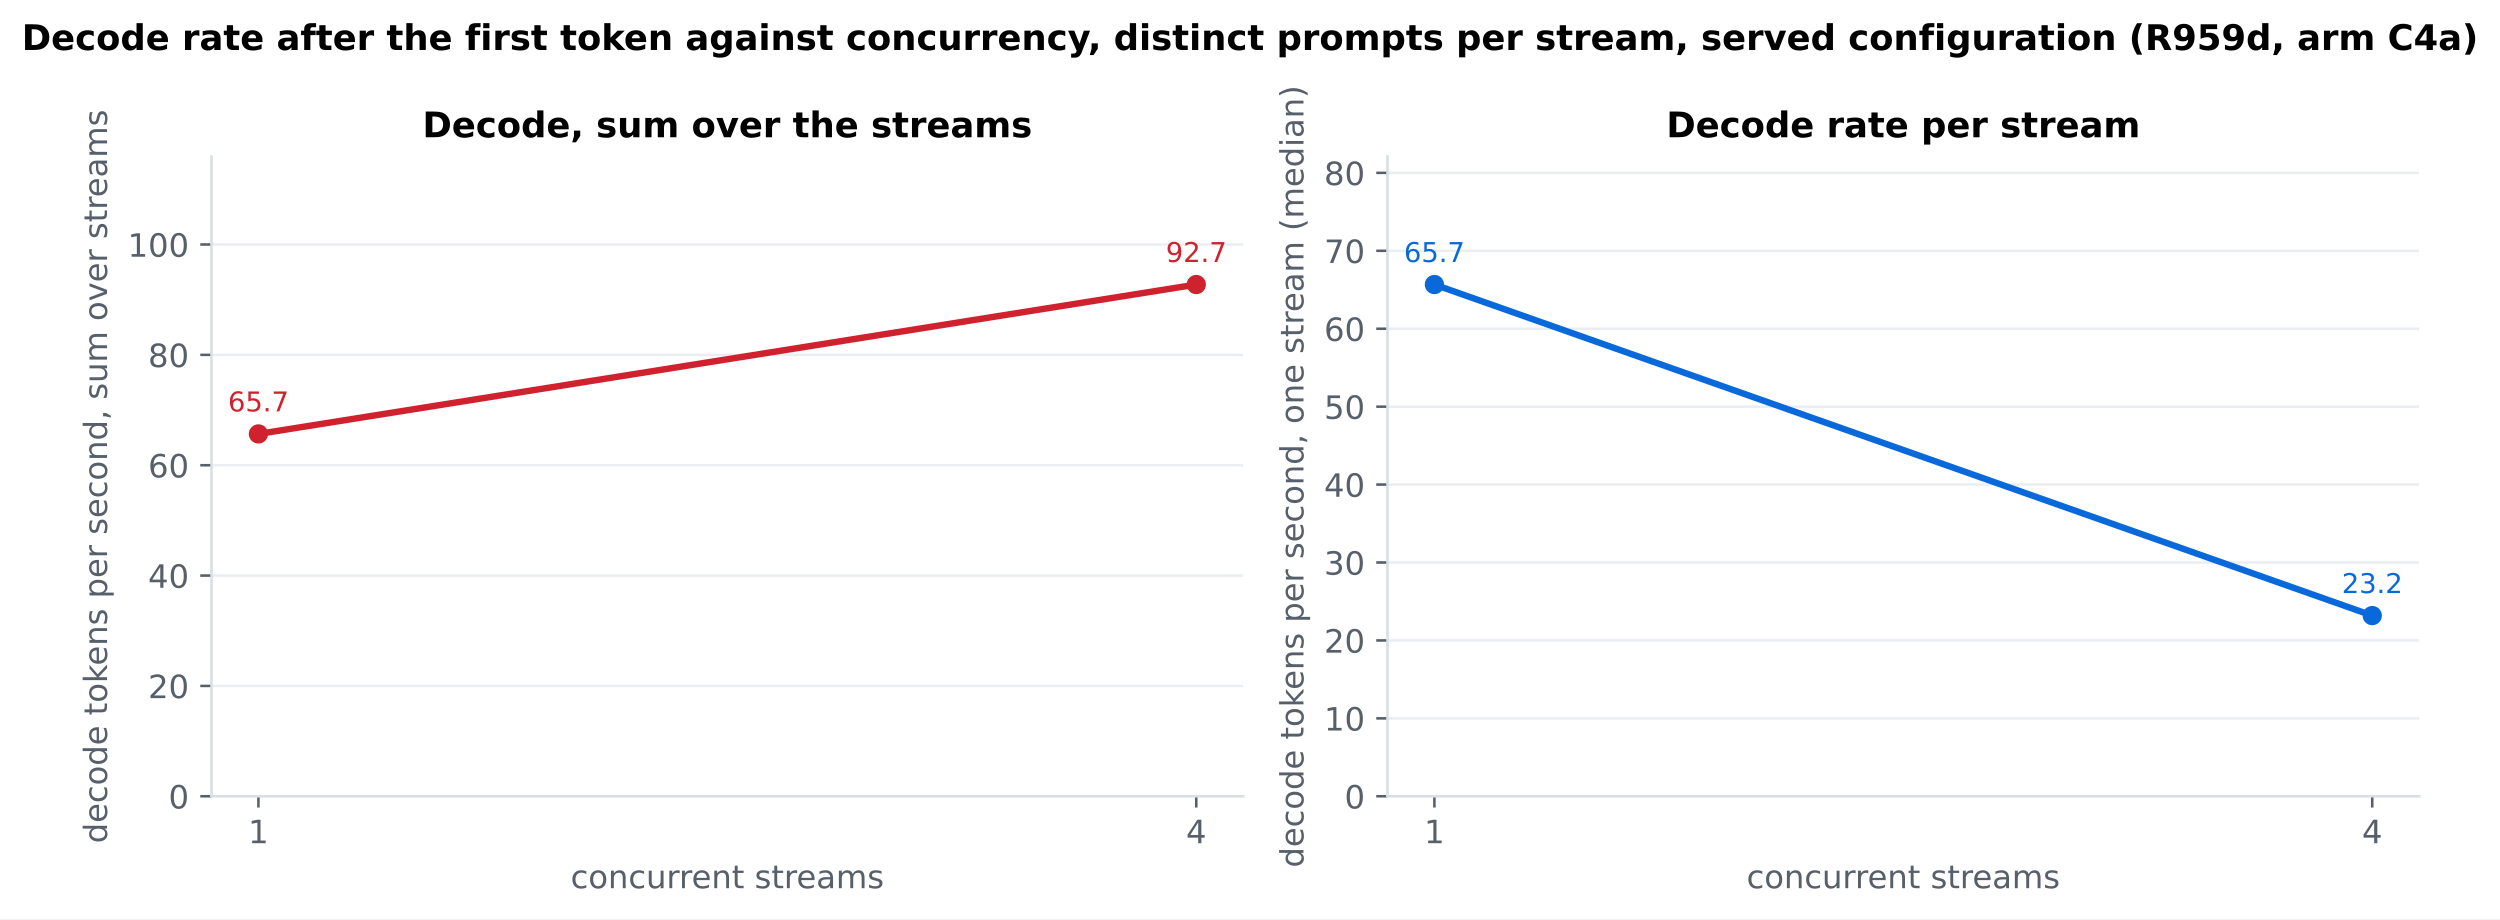
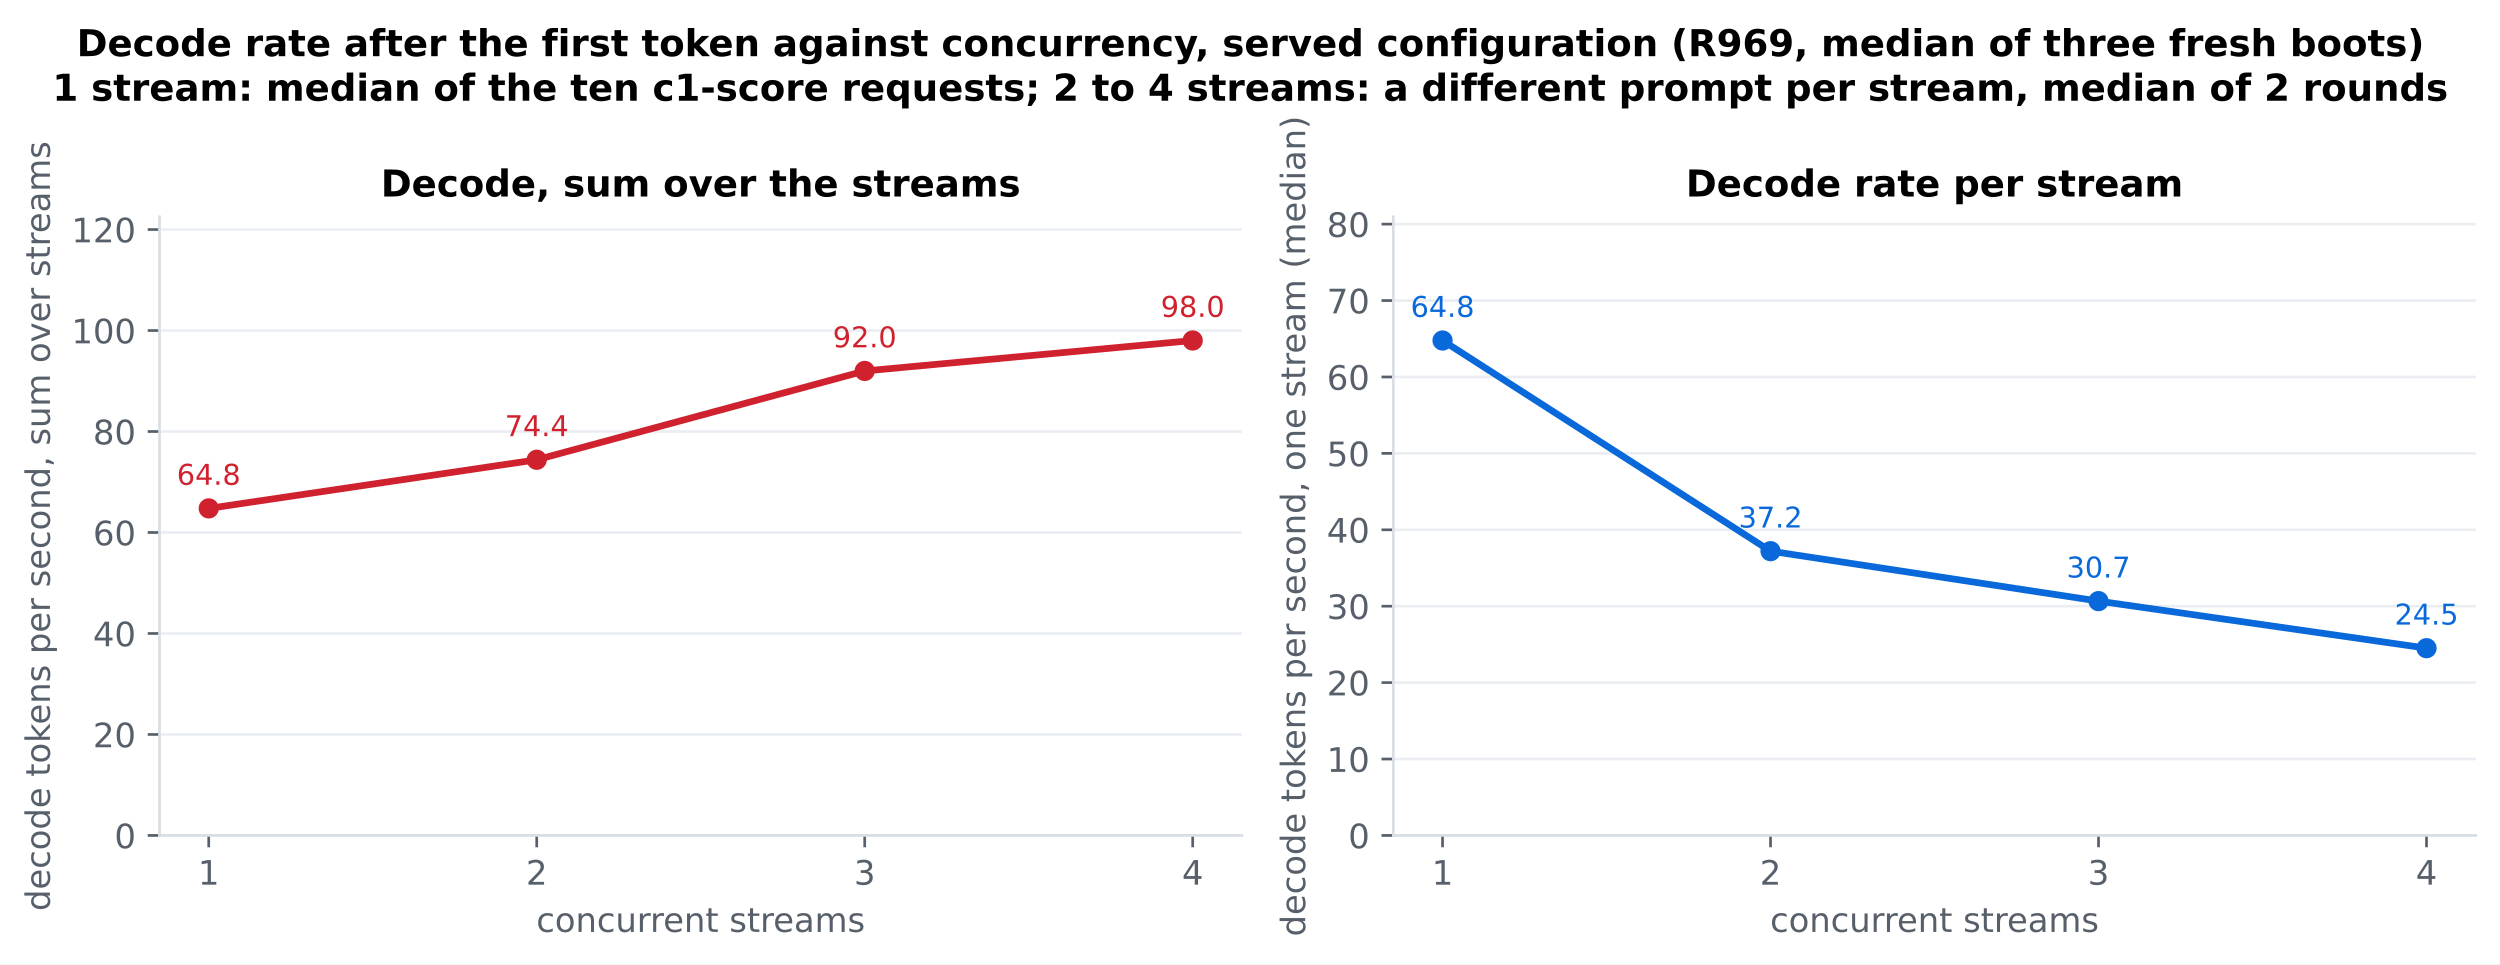
- <svg xmlns="http://www.w3.org/2000/svg" xmlns:xlink="http://www.w3.org/1999/xlink" width="777.497pt" height="285.84pt" viewBox="0 0 777.497 285.84" version="1.1">
+ <svg xmlns="http://www.w3.org/2000/svg" xmlns:xlink="http://www.w3.org/1999/xlink" width="741.052pt" height="285.84pt" viewBox="0 0 741.052 285.84" version="1.1">
  <defs>
    <style type="text/css">*{stroke-linejoin: round; stroke-linecap: butt}</style>
  </defs>
  <g id="figure_1">
    <g id="patch_1">
-       <path d="M -0 285.84  L 777.497 285.84  L 777.497 0  L -0 0  z " style="fill: #ffffff" />
+       <path d="M 0 285.84  L 741.052 285.84  L 741.052 0  L 0 0  z " style="fill: #ffffff" />
    </g>
    <g id="axes_1">
      <g id="patch_2">
-         <path d="M 65.785 247.64  L 386.621 247.64  L 386.621 48.701  L 65.785 48.701  z " style="fill: #ffffff" />
+         <path d="M 47.288 247.64  L 368.125 247.64  L 368.125 64.257  L 47.288 64.257  z " style="fill: #ffffff" />
      </g>
      <g id="matplotlib.axis_1">
        <g id="xtick_1">
          <g id="line2d_1">
            <defs>
-               <path id="mcf0f1f6eaf" d="M 0 0  L 0 3.5  " style="stroke: #57606a; stroke-width: 0.8" />
+               <path id="m0b03da6c39" d="M 0 0  L 0 3.5  " style="stroke: #57606a; stroke-width: 0.8" />
            </defs>
            <g>
-               <use xlink:href="#mcf0f1f6eaf" x="80.369" y="247.64" style="fill: #57606a; stroke: #57606a; stroke-width: 0.8" />
+               <use xlink:href="#m0b03da6c39" x="61.872" y="247.64" style="fill: #57606a; stroke: #57606a; stroke-width: 0.8" />
            </g>
          </g>
          <g id="text_1">
-             <text style="font-size: 10px; font-family: 'DejaVu Sans', 'Bitstream Vera Sans', 'Computer Modern Sans Serif', 'Lucida Grande', 'Verdana', 'Geneva', 'Lucid', 'Arial', 'Helvetica', 'Avant Garde', sans-serif; text-anchor: middle; fill: #57606a" x="80.369" y="262.238" transform="rotate(-0 80.36858 262.2377)">1</text>
+             <text style="font-size: 10px; font-family: 'DejaVu Sans', 'Bitstream Vera Sans', 'Computer Modern Sans Serif', 'Lucida Grande', 'Verdana', 'Geneva', 'Lucid', 'Arial', 'Helvetica', 'Avant Garde', sans-serif; text-anchor: middle; fill: #57606a" x="61.872" y="262.238" transform="rotate(-0 61.87175 262.2377)">1</text>
          </g>
        </g>
        <g id="xtick_2">
          <g id="line2d_2">
            <g>
-               <use xlink:href="#mcf0f1f6eaf" x="372.038" y="247.64" style="fill: #57606a; stroke: #57606a; stroke-width: 0.8" />
+               <use xlink:href="#m0b03da6c39" x="159.095" y="247.64" style="fill: #57606a; stroke: #57606a; stroke-width: 0.8" />
            </g>
          </g>
          <g id="text_2">
-             <text style="font-size: 10px; font-family: 'DejaVu Sans', 'Bitstream Vera Sans', 'Computer Modern Sans Serif', 'Lucida Grande', 'Verdana', 'Geneva', 'Lucid', 'Arial', 'Helvetica', 'Avant Garde', sans-serif; text-anchor: middle; fill: #57606a" x="372.038" y="262.238" transform="rotate(-0 372.038 262.2377)">4</text>
-           </g>
-         </g>
-         <g id="text_3">
-           <text style="font-size: 10px; font-family: 'DejaVu Sans', 'Bitstream Vera Sans', 'Computer Modern Sans Serif', 'Lucida Grande', 'Verdana', 'Geneva', 'Lucid', 'Arial', 'Helvetica', 'Avant Garde', sans-serif; text-anchor: middle; fill: #57606a" x="226.203" y="276.238" transform="rotate(-0 226.2033 276.2377)">concurrent streams</text>
+             <text style="font-size: 10px; font-family: 'DejaVu Sans', 'Bitstream Vera Sans', 'Computer Modern Sans Serif', 'Lucida Grande', 'Verdana', 'Geneva', 'Lucid', 'Arial', 'Helvetica', 'Avant Garde', sans-serif; text-anchor: middle; fill: #57606a" x="159.095" y="262.238" transform="rotate(-0 159.0949 262.2377)">2</text>
+           </g>
+         </g>
+         <g id="xtick_3">
+           <g id="line2d_3">
+             <g>
+               <use xlink:href="#m0b03da6c39" x="256.318" y="247.64" style="fill: #57606a; stroke: #57606a; stroke-width: 0.8" />
+             </g>
+           </g>
+           <g id="text_3">
+             <text style="font-size: 10px; font-family: 'DejaVu Sans', 'Bitstream Vera Sans', 'Computer Modern Sans Serif', 'Lucida Grande', 'Verdana', 'Geneva', 'Lucid', 'Arial', 'Helvetica', 'Avant Garde', sans-serif; text-anchor: middle; fill: #57606a" x="256.318" y="262.238" transform="rotate(-0 256.318 262.2377)">3</text>
+           </g>
+         </g>
+         <g id="xtick_4">
+           <g id="line2d_4">
+             <g>
+               <use xlink:href="#m0b03da6c39" x="353.541" y="247.64" style="fill: #57606a; stroke: #57606a; stroke-width: 0.8" />
+             </g>
+           </g>
+           <g id="text_4">
+             <text style="font-size: 10px; font-family: 'DejaVu Sans', 'Bitstream Vera Sans', 'Computer Modern Sans Serif', 'Lucida Grande', 'Verdana', 'Geneva', 'Lucid', 'Arial', 'Helvetica', 'Avant Garde', sans-serif; text-anchor: middle; fill: #57606a" x="353.541" y="262.238" transform="rotate(-0 353.5412 262.2377)">4</text>
+           </g>
+         </g>
+         <g id="text_5">
+           <text style="font-size: 10px; font-family: 'DejaVu Sans', 'Bitstream Vera Sans', 'Computer Modern Sans Serif', 'Lucida Grande', 'Verdana', 'Geneva', 'Lucid', 'Arial', 'Helvetica', 'Avant Garde', sans-serif; text-anchor: middle; fill: #57606a" x="207.706" y="276.238" transform="rotate(-0 207.7065 276.2377)">concurrent streams</text>
        </g>
      </g>
      <g id="matplotlib.axis_2">
        <g id="ytick_1">
-           <g id="line2d_3">
-             <path d="M 65.785 247.64  L 386.621 247.64  " clip-path="url(#p8429acf541)" style="fill: none; stroke: #eaeef2; stroke-width: 0.8; stroke-linecap: square" />
-           </g>
-           <g id="line2d_4">
+           <g id="line2d_5">
+             <path d="M 47.288 247.64  L 368.125 247.64  " clip-path="url(#pd37a4dda0d)" style="fill: none; stroke: #eaeef2; stroke-width: 0.8; stroke-linecap: square" />
+           </g>
+           <g id="line2d_6">
            <defs>
-               <path id="m25e830b3f7" d="M 0 0  L -3.5 0  " style="stroke: #57606a; stroke-width: 0.8" />
+               <path id="ma96cb0f0f8" d="M 0 0  L -3.5 0  " style="stroke: #57606a; stroke-width: 0.8" />
            </defs>
            <g>
-               <use xlink:href="#m25e830b3f7" x="65.785" y="247.64" style="fill: #57606a; stroke: #57606a; stroke-width: 0.8" />
-             </g>
-           </g>
-           <g id="text_4">
-             <text style="font-size: 10px; font-family: 'DejaVu Sans', 'Bitstream Vera Sans', 'Computer Modern Sans Serif', 'Lucida Grande', 'Verdana', 'Geneva', 'Lucid', 'Arial', 'Helvetica', 'Avant Garde', sans-serif; text-anchor: end; fill: #57606a" x="58.785" y="251.439" transform="rotate(-0 58.78511 251.4388)">0</text>
+               <use xlink:href="#ma96cb0f0f8" x="47.288" y="247.64" style="fill: #57606a; stroke: #57606a; stroke-width: 0.8" />
+             </g>
+           </g>
+           <g id="text_6">
+             <text style="font-size: 10px; font-family: 'DejaVu Sans', 'Bitstream Vera Sans', 'Computer Modern Sans Serif', 'Lucida Grande', 'Verdana', 'Geneva', 'Lucid', 'Arial', 'Helvetica', 'Avant Garde', sans-serif; text-anchor: end; fill: #57606a" x="40.288" y="251.439" transform="rotate(-0 40.28828 251.4388)">0</text>
          </g>
        </g>
        <g id="ytick_2">
-           <g id="line2d_5">
-             <path d="M 65.785 213.321  L 386.621 213.321  " clip-path="url(#p8429acf541)" style="fill: none; stroke: #eaeef2; stroke-width: 0.8; stroke-linecap: square" />
-           </g>
-           <g id="line2d_6">
-             <g>
-               <use xlink:href="#m25e830b3f7" x="65.785" y="213.321" style="fill: #57606a; stroke: #57606a; stroke-width: 0.8" />
-             </g>
-           </g>
-           <g id="text_5">
-             <text style="font-size: 10px; font-family: 'DejaVu Sans', 'Bitstream Vera Sans', 'Computer Modern Sans Serif', 'Lucida Grande', 'Verdana', 'Geneva', 'Lucid', 'Arial', 'Helvetica', 'Avant Garde', sans-serif; text-anchor: end; fill: #57606a" x="58.785" y="217.12" transform="rotate(-0 58.78511 217.1197)">20</text>
+           <g id="line2d_7">
+             <path d="M 47.288 217.707  L 368.125 217.707  " clip-path="url(#pd37a4dda0d)" style="fill: none; stroke: #eaeef2; stroke-width: 0.8; stroke-linecap: square" />
+           </g>
+           <g id="line2d_8">
+             <g>
+               <use xlink:href="#ma96cb0f0f8" x="47.288" y="217.707" style="fill: #57606a; stroke: #57606a; stroke-width: 0.8" />
+             </g>
+           </g>
+           <g id="text_7">
+             <text style="font-size: 10px; font-family: 'DejaVu Sans', 'Bitstream Vera Sans', 'Computer Modern Sans Serif', 'Lucida Grande', 'Verdana', 'Geneva', 'Lucid', 'Arial', 'Helvetica', 'Avant Garde', sans-serif; text-anchor: end; fill: #57606a" x="40.288" y="221.506" transform="rotate(-0 40.28828 221.5059)">20</text>
          </g>
        </g>
        <g id="ytick_3">
-           <g id="line2d_7">
-             <path d="M 65.785 179.002  L 386.621 179.002  " clip-path="url(#p8429acf541)" style="fill: none; stroke: #eaeef2; stroke-width: 0.8; stroke-linecap: square" />
-           </g>
-           <g id="line2d_8">
-             <g>
-               <use xlink:href="#m25e830b3f7" x="65.785" y="179.002" style="fill: #57606a; stroke: #57606a; stroke-width: 0.8" />
-             </g>
-           </g>
-           <g id="text_6">
-             <text style="font-size: 10px; font-family: 'DejaVu Sans', 'Bitstream Vera Sans', 'Computer Modern Sans Serif', 'Lucida Grande', 'Verdana', 'Geneva', 'Lucid', 'Arial', 'Helvetica', 'Avant Garde', sans-serif; text-anchor: end; fill: #57606a" x="58.785" y="182.801" transform="rotate(-0 58.78511 182.8006)">40</text>
+           <g id="line2d_9">
+             <path d="M 47.288 187.774  L 368.125 187.774  " clip-path="url(#pd37a4dda0d)" style="fill: none; stroke: #eaeef2; stroke-width: 0.8; stroke-linecap: square" />
+           </g>
+           <g id="line2d_10">
+             <g>
+               <use xlink:href="#ma96cb0f0f8" x="47.288" y="187.774" style="fill: #57606a; stroke: #57606a; stroke-width: 0.8" />
+             </g>
+           </g>
+           <g id="text_8">
+             <text style="font-size: 10px; font-family: 'DejaVu Sans', 'Bitstream Vera Sans', 'Computer Modern Sans Serif', 'Lucida Grande', 'Verdana', 'Geneva', 'Lucid', 'Arial', 'Helvetica', 'Avant Garde', sans-serif; text-anchor: end; fill: #57606a" x="40.288" y="191.573" transform="rotate(-0 40.28828 191.5729)">40</text>
          </g>
        </g>
        <g id="ytick_4">
-           <g id="line2d_9">
-             <path d="M 65.785 144.683  L 386.621 144.683  " clip-path="url(#p8429acf541)" style="fill: none; stroke: #eaeef2; stroke-width: 0.8; stroke-linecap: square" />
-           </g>
-           <g id="line2d_10">
-             <g>
-               <use xlink:href="#m25e830b3f7" x="65.785" y="144.683" style="fill: #57606a; stroke: #57606a; stroke-width: 0.8" />
-             </g>
-           </g>
-           <g id="text_7">
-             <text style="font-size: 10px; font-family: 'DejaVu Sans', 'Bitstream Vera Sans', 'Computer Modern Sans Serif', 'Lucida Grande', 'Verdana', 'Geneva', 'Lucid', 'Arial', 'Helvetica', 'Avant Garde', sans-serif; text-anchor: end; fill: #57606a" x="58.785" y="148.481" transform="rotate(-0 58.78511 148.4815)">60</text>
+           <g id="line2d_11">
+             <path d="M 47.288 157.841  L 368.125 157.841  " clip-path="url(#pd37a4dda0d)" style="fill: none; stroke: #eaeef2; stroke-width: 0.8; stroke-linecap: square" />
+           </g>
+           <g id="line2d_12">
+             <g>
+               <use xlink:href="#ma96cb0f0f8" x="47.288" y="157.841" style="fill: #57606a; stroke: #57606a; stroke-width: 0.8" />
+             </g>
+           </g>
+           <g id="text_9">
+             <text style="font-size: 10px; font-family: 'DejaVu Sans', 'Bitstream Vera Sans', 'Computer Modern Sans Serif', 'Lucida Grande', 'Verdana', 'Geneva', 'Lucid', 'Arial', 'Helvetica', 'Avant Garde', sans-serif; text-anchor: end; fill: #57606a" x="40.288" y="161.64" transform="rotate(-0 40.28828 161.64)">60</text>
          </g>
        </g>
        <g id="ytick_5">
-           <g id="line2d_11">
-             <path d="M 65.785 110.364  L 386.621 110.364  " clip-path="url(#p8429acf541)" style="fill: none; stroke: #eaeef2; stroke-width: 0.8; stroke-linecap: square" />
-           </g>
-           <g id="line2d_12">
-             <g>
-               <use xlink:href="#m25e830b3f7" x="65.785" y="110.364" style="fill: #57606a; stroke: #57606a; stroke-width: 0.8" />
-             </g>
-           </g>
-           <g id="text_8">
-             <text style="font-size: 10px; font-family: 'DejaVu Sans', 'Bitstream Vera Sans', 'Computer Modern Sans Serif', 'Lucida Grande', 'Verdana', 'Geneva', 'Lucid', 'Arial', 'Helvetica', 'Avant Garde', sans-serif; text-anchor: end; fill: #57606a" x="58.785" y="114.162" transform="rotate(-0 58.78511 114.1623)">80</text>
+           <g id="line2d_13">
+             <path d="M 47.288 127.908  L 368.125 127.908  " clip-path="url(#pd37a4dda0d)" style="fill: none; stroke: #eaeef2; stroke-width: 0.8; stroke-linecap: square" />
+           </g>
+           <g id="line2d_14">
+             <g>
+               <use xlink:href="#ma96cb0f0f8" x="47.288" y="127.908" style="fill: #57606a; stroke: #57606a; stroke-width: 0.8" />
+             </g>
+           </g>
+           <g id="text_10">
+             <text style="font-size: 10px; font-family: 'DejaVu Sans', 'Bitstream Vera Sans', 'Computer Modern Sans Serif', 'Lucida Grande', 'Verdana', 'Geneva', 'Lucid', 'Arial', 'Helvetica', 'Avant Garde', sans-serif; text-anchor: end; fill: #57606a" x="40.288" y="131.707" transform="rotate(-0 40.28828 131.707)">80</text>
          </g>
        </g>
        <g id="ytick_6">
-           <g id="line2d_13">
-             <path d="M 65.785 76.044  L 386.621 76.044  " clip-path="url(#p8429acf541)" style="fill: none; stroke: #eaeef2; stroke-width: 0.8; stroke-linecap: square" />
-           </g>
-           <g id="line2d_14">
-             <g>
-               <use xlink:href="#m25e830b3f7" x="65.785" y="76.044" style="fill: #57606a; stroke: #57606a; stroke-width: 0.8" />
-             </g>
-           </g>
-           <g id="text_9">
-             <text style="font-size: 10px; font-family: 'DejaVu Sans', 'Bitstream Vera Sans', 'Computer Modern Sans Serif', 'Lucida Grande', 'Verdana', 'Geneva', 'Lucid', 'Arial', 'Helvetica', 'Avant Garde', sans-serif; text-anchor: end; fill: #57606a" x="58.785" y="79.843" transform="rotate(-0 58.78511 79.8432)">100</text>
-           </g>
-         </g>
-         <g id="text_10">
-           <text style="font-size: 10px; font-family: 'DejaVu Sans', 'Bitstream Vera Sans', 'Computer Modern Sans Serif', 'Lucida Grande', 'Verdana', 'Geneva', 'Lucid', 'Arial', 'Helvetica', 'Avant Garde', sans-serif; text-anchor: middle; fill: #57606a" x="33.295" y="148.17" transform="rotate(-90 33.29527 148.1704)">decode tokens per second, sum over streams</text>
-         </g>
-       </g>
-       <g id="line2d_15">
-         <path d="M 80.369 134.95  L 372.038 88.489  " clip-path="url(#p8429acf541)" style="fill: none; stroke: #cf222e; stroke-width: 2; stroke-linecap: square" />
+           <g id="line2d_15">
+             <path d="M 47.288 97.975  L 368.125 97.975  " clip-path="url(#pd37a4dda0d)" style="fill: none; stroke: #eaeef2; stroke-width: 0.8; stroke-linecap: square" />
+           </g>
+           <g id="line2d_16">
+             <g>
+               <use xlink:href="#ma96cb0f0f8" x="47.288" y="97.975" style="fill: #57606a; stroke: #57606a; stroke-width: 0.8" />
+             </g>
+           </g>
+           <g id="text_11">
+             <text style="font-size: 10px; font-family: 'DejaVu Sans', 'Bitstream Vera Sans', 'Computer Modern Sans Serif', 'Lucida Grande', 'Verdana', 'Geneva', 'Lucid', 'Arial', 'Helvetica', 'Avant Garde', sans-serif; text-anchor: end; fill: #57606a" x="40.288" y="101.774" transform="rotate(-0 40.28828 101.7741)">100</text>
+           </g>
+         </g>
+         <g id="ytick_7">
+           <g id="line2d_17">
+             <path d="M 47.288 68.042  L 368.125 68.042  " clip-path="url(#pd37a4dda0d)" style="fill: none; stroke: #eaeef2; stroke-width: 0.8; stroke-linecap: square" />
+           </g>
+           <g id="line2d_18">
+             <g>
+               <use xlink:href="#ma96cb0f0f8" x="47.288" y="68.042" style="fill: #57606a; stroke: #57606a; stroke-width: 0.8" />
+             </g>
+           </g>
+           <g id="text_12">
+             <text style="font-size: 10px; font-family: 'DejaVu Sans', 'Bitstream Vera Sans', 'Computer Modern Sans Serif', 'Lucida Grande', 'Verdana', 'Geneva', 'Lucid', 'Arial', 'Helvetica', 'Avant Garde', sans-serif; text-anchor: end; fill: #57606a" x="40.288" y="71.841" transform="rotate(-0 40.28828 71.84115)">120</text>
+           </g>
+         </g>
+         <g id="text_13">
+           <text style="font-size: 10px; font-family: 'DejaVu Sans', 'Bitstream Vera Sans', 'Computer Modern Sans Serif', 'Lucida Grande', 'Verdana', 'Geneva', 'Lucid', 'Arial', 'Helvetica', 'Avant Garde', sans-serif; text-anchor: middle; fill: #57606a" x="14.798" y="155.948" transform="rotate(-90 14.79844 155.9484)">decode tokens per second, sum over streams</text>
+         </g>
+       </g>
+       <g id="line2d_19">
+         <path d="M 61.872 150.699  L 159.095 136.28  L 256.318 109.956  L 353.541 100.933  " clip-path="url(#pd37a4dda0d)" style="fill: none; stroke: #cf222e; stroke-width: 2; stroke-linecap: square" />
        <defs>
-           <path id="mbe139e0e96" d="M 0 2.5  C 0.663 2.5 1.299 2.237 1.768 1.768  C 2.237 1.299 2.5 0.663 2.5 0  C 2.5 -0.663 2.237 -1.299 1.768 -1.768  C 1.299 -2.237 0.663 -2.5 0 -2.5  C -0.663 -2.5 -1.299 -2.237 -1.768 -1.768  C -2.237 -1.299 -2.5 -0.663 -2.5 0  C -2.5 0.663 -2.237 1.299 -1.768 1.768  C -1.299 2.237 -0.663 2.5 0 2.5  z " style="stroke: #cf222e" />
+           <path id="m9c6e8d5964" d="M 0 2.5  C 0.663 2.5 1.299 2.237 1.768 1.768  C 2.237 1.299 2.5 0.663 2.5 0  C 2.5 -0.663 2.237 -1.299 1.768 -1.768  C 1.299 -2.237 0.663 -2.5 0 -2.5  C -0.663 -2.5 -1.299 -2.237 -1.768 -1.768  C -2.237 -1.299 -2.5 -0.663 -2.5 0  C -2.5 0.663 -2.237 1.299 -1.768 1.768  C -1.299 2.237 -0.663 2.5 0 2.5  z " style="stroke: #cf222e" />
        </defs>
-         <g clip-path="url(#p8429acf541)">
-           <use xlink:href="#mbe139e0e96" x="80.369" y="134.95" style="fill: #cf222e; stroke: #cf222e" />
-           <use xlink:href="#mbe139e0e96" x="372.038" y="88.489" style="fill: #cf222e; stroke: #cf222e" />
+         <g clip-path="url(#pd37a4dda0d)">
+           <use xlink:href="#m9c6e8d5964" x="61.872" y="150.699" style="fill: #cf222e; stroke: #cf222e" />
+           <use xlink:href="#m9c6e8d5964" x="159.095" y="136.28" style="fill: #cf222e; stroke: #cf222e" />
+           <use xlink:href="#m9c6e8d5964" x="256.318" y="109.956" style="fill: #cf222e; stroke: #cf222e" />
+           <use xlink:href="#m9c6e8d5964" x="353.541" y="100.933" style="fill: #cf222e; stroke: #cf222e" />
        </g>
      </g>
      <g id="patch_3">
-         <path d="M 65.785 247.64  L 65.785 48.701  " style="fill: none; stroke: #d8dee4; stroke-width: 0.8; stroke-linejoin: miter; stroke-linecap: square" />
+         <path d="M 47.288 247.64  L 47.288 64.257  " style="fill: none; stroke: #d8dee4; stroke-width: 0.8; stroke-linejoin: miter; stroke-linecap: square" />
      </g>
      <g id="patch_4">
-         <path d="M 65.785 247.64  L 386.621 247.64  " style="fill: none; stroke: #d8dee4; stroke-width: 0.8; stroke-linejoin: miter; stroke-linecap: square" />
-       </g>
-       <g id="text_11">
-         <text style="font-size: 8.5px; font-family: 'DejaVu Sans', 'Bitstream Vera Sans', 'Computer Modern Sans Serif', 'Lucida Grande', 'Verdana', 'Geneva', 'Lucid', 'Arial', 'Helvetica', 'Avant Garde', sans-serif; text-anchor: middle; fill: #cf222e" x="80.369" y="127.95" transform="rotate(-0 80.36858 127.9503)">65.7</text>
-       </g>
-       <g id="text_12">
-         <text style="font-size: 8.5px; font-family: 'DejaVu Sans', 'Bitstream Vera Sans', 'Computer Modern Sans Serif', 'Lucida Grande', 'Verdana', 'Geneva', 'Lucid', 'Arial', 'Helvetica', 'Avant Garde', sans-serif; text-anchor: middle; fill: #cf222e" x="372.038" y="81.489" transform="rotate(-0 372.038 81.48861)">92.7</text>
-       </g>
-       <g id="text_13">
-         <text style="font-weight: 700; font-size: 11px; font-family: 'DejaVu Sans', 'Bitstream Vera Sans', 'Computer Modern Sans Serif', 'Lucida Grande', 'Verdana', 'Geneva', 'Lucid', 'Arial', 'Helvetica', 'Avant Garde', sans-serif; text-anchor: middle" x="226.203" y="42.701" transform="rotate(-0 226.2033 42.70076)">Decode, sum over the streams</text>
+         <path d="M 47.288 247.64  L 368.125 247.64  " style="fill: none; stroke: #d8dee4; stroke-width: 0.8; stroke-linejoin: miter; stroke-linecap: square" />
+       </g>
+       <g id="text_14">
+         <text style="font-size: 8.5px; font-family: 'DejaVu Sans', 'Bitstream Vera Sans', 'Computer Modern Sans Serif', 'Lucida Grande', 'Verdana', 'Geneva', 'Lucid', 'Arial', 'Helvetica', 'Avant Garde', sans-serif; text-anchor: middle; fill: #cf222e" x="61.872" y="143.699" transform="rotate(-0 61.87175 143.6992)">64.8</text>
+       </g>
+       <g id="text_15">
+         <text style="font-size: 8.5px; font-family: 'DejaVu Sans', 'Bitstream Vera Sans', 'Computer Modern Sans Serif', 'Lucida Grande', 'Verdana', 'Geneva', 'Lucid', 'Arial', 'Helvetica', 'Avant Garde', sans-serif; text-anchor: middle; fill: #cf222e" x="159.095" y="129.28" transform="rotate(-0 159.0949 129.2803)">74.4</text>
+       </g>
+       <g id="text_16">
+         <text style="font-size: 8.5px; font-family: 'DejaVu Sans', 'Bitstream Vera Sans', 'Computer Modern Sans Serif', 'Lucida Grande', 'Verdana', 'Geneva', 'Lucid', 'Arial', 'Helvetica', 'Avant Garde', sans-serif; text-anchor: middle; fill: #cf222e" x="256.318" y="102.956" transform="rotate(-0 256.318 102.9562)">92.0</text>
+       </g>
+       <g id="text_17">
+         <text style="font-size: 8.5px; font-family: 'DejaVu Sans', 'Bitstream Vera Sans', 'Computer Modern Sans Serif', 'Lucida Grande', 'Verdana', 'Geneva', 'Lucid', 'Arial', 'Helvetica', 'Avant Garde', sans-serif; text-anchor: middle; fill: #cf222e" x="353.541" y="93.933" transform="rotate(-0 353.5412 93.93338)">98.0</text>
+       </g>
+       <g id="text_18">
+         <text style="font-weight: 700; font-size: 11px; font-family: 'DejaVu Sans', 'Bitstream Vera Sans', 'Computer Modern Sans Serif', 'Lucida Grande', 'Verdana', 'Geneva', 'Lucid', 'Arial', 'Helvetica', 'Avant Garde', sans-serif; text-anchor: middle" x="207.706" y="58.257" transform="rotate(-0 207.7065 58.25673)">Decode, sum over the streams</text>
      </g>
    </g>
    <g id="axes_2">
      <g id="patch_5">
-         <path d="M 431.512 247.64  L 752.349 247.64  L 752.349 48.701  L 431.512 48.701  z " style="fill: #ffffff" />
+         <path d="M 413.016 247.64  L 733.852 247.64  L 733.852 64.257  L 413.016 64.257  z " style="fill: #ffffff" />
      </g>
      <g id="matplotlib.axis_3">
-         <g id="xtick_3">
-           <g id="line2d_16">
-             <g>
-               <use xlink:href="#mcf0f1f6eaf" x="446.096" y="247.64" style="fill: #57606a; stroke: #57606a; stroke-width: 0.8" />
-             </g>
-           </g>
-           <g id="text_14">
-             <text style="font-size: 10px; font-family: 'DejaVu Sans', 'Bitstream Vera Sans', 'Computer Modern Sans Serif', 'Lucida Grande', 'Verdana', 'Geneva', 'Lucid', 'Arial', 'Helvetica', 'Avant Garde', sans-serif; text-anchor: middle; fill: #57606a" x="446.096" y="262.238" transform="rotate(-0 446.0959 262.2377)">1</text>
-           </g>
-         </g>
-         <g id="xtick_4">
-           <g id="line2d_17">
-             <g>
-               <use xlink:href="#mcf0f1f6eaf" x="737.765" y="247.64" style="fill: #57606a; stroke: #57606a; stroke-width: 0.8" />
-             </g>
-           </g>
-           <g id="text_15">
-             <text style="font-size: 10px; font-family: 'DejaVu Sans', 'Bitstream Vera Sans', 'Computer Modern Sans Serif', 'Lucida Grande', 'Verdana', 'Geneva', 'Lucid', 'Arial', 'Helvetica', 'Avant Garde', sans-serif; text-anchor: middle; fill: #57606a" x="737.765" y="262.238" transform="rotate(-0 737.7653 262.2377)">4</text>
-           </g>
-         </g>
-         <g id="text_16">
-           <text style="font-size: 10px; font-family: 'DejaVu Sans', 'Bitstream Vera Sans', 'Computer Modern Sans Serif', 'Lucida Grande', 'Verdana', 'Geneva', 'Lucid', 'Arial', 'Helvetica', 'Avant Garde', sans-serif; text-anchor: middle; fill: #57606a" x="591.931" y="276.238" transform="rotate(-0 591.9306 276.2377)">concurrent streams</text>
+         <g id="xtick_5">
+           <g id="line2d_20">
+             <g>
+               <use xlink:href="#m0b03da6c39" x="427.599" y="247.64" style="fill: #57606a; stroke: #57606a; stroke-width: 0.8" />
+             </g>
+           </g>
+           <g id="text_19">
+             <text style="font-size: 10px; font-family: 'DejaVu Sans', 'Bitstream Vera Sans', 'Computer Modern Sans Serif', 'Lucida Grande', 'Verdana', 'Geneva', 'Lucid', 'Arial', 'Helvetica', 'Avant Garde', sans-serif; text-anchor: middle; fill: #57606a" x="427.599" y="262.238" transform="rotate(-0 427.599 262.2377)">1</text>
+           </g>
+         </g>
+         <g id="xtick_6">
+           <g id="line2d_21">
+             <g>
+               <use xlink:href="#m0b03da6c39" x="524.822" y="247.64" style="fill: #57606a; stroke: #57606a; stroke-width: 0.8" />
+             </g>
+           </g>
+           <g id="text_20">
+             <text style="font-size: 10px; font-family: 'DejaVu Sans', 'Bitstream Vera Sans', 'Computer Modern Sans Serif', 'Lucida Grande', 'Verdana', 'Geneva', 'Lucid', 'Arial', 'Helvetica', 'Avant Garde', sans-serif; text-anchor: middle; fill: #57606a" x="524.822" y="262.238" transform="rotate(-0 524.8222 262.2377)">2</text>
+           </g>
+         </g>
+         <g id="xtick_7">
+           <g id="line2d_22">
+             <g>
+               <use xlink:href="#m0b03da6c39" x="622.045" y="247.64" style="fill: #57606a; stroke: #57606a; stroke-width: 0.8" />
+             </g>
+           </g>
+           <g id="text_21">
+             <text style="font-size: 10px; font-family: 'DejaVu Sans', 'Bitstream Vera Sans', 'Computer Modern Sans Serif', 'Lucida Grande', 'Verdana', 'Geneva', 'Lucid', 'Arial', 'Helvetica', 'Avant Garde', sans-serif; text-anchor: middle; fill: #57606a" x="622.045" y="262.238" transform="rotate(-0 622.0453 262.2377)">3</text>
+           </g>
+         </g>
+         <g id="xtick_8">
+           <g id="line2d_23">
+             <g>
+               <use xlink:href="#m0b03da6c39" x="719.268" y="247.64" style="fill: #57606a; stroke: #57606a; stroke-width: 0.8" />
+             </g>
+           </g>
+           <g id="text_22">
+             <text style="font-size: 10px; font-family: 'DejaVu Sans', 'Bitstream Vera Sans', 'Computer Modern Sans Serif', 'Lucida Grande', 'Verdana', 'Geneva', 'Lucid', 'Arial', 'Helvetica', 'Avant Garde', sans-serif; text-anchor: middle; fill: #57606a" x="719.268" y="262.238" transform="rotate(-0 719.2684 262.2377)">4</text>
+           </g>
+         </g>
+         <g id="text_23">
+           <text style="font-size: 10px; font-family: 'DejaVu Sans', 'Bitstream Vera Sans', 'Computer Modern Sans Serif', 'Lucida Grande', 'Verdana', 'Geneva', 'Lucid', 'Arial', 'Helvetica', 'Avant Garde', sans-serif; text-anchor: middle; fill: #57606a" x="573.434" y="276.238" transform="rotate(-0 573.4337 276.2377)">concurrent streams</text>
        </g>
      </g>
      <g id="matplotlib.axis_4">
-         <g id="ytick_7">
-           <g id="line2d_18">
-             <path d="M 431.512 247.64  L 752.349 247.64  " clip-path="url(#p6f14fba136)" style="fill: none; stroke: #eaeef2; stroke-width: 0.8; stroke-linecap: square" />
-           </g>
-           <g id="line2d_19">
-             <g>
-               <use xlink:href="#m25e830b3f7" x="431.512" y="247.64" style="fill: #57606a; stroke: #57606a; stroke-width: 0.8" />
-             </g>
-           </g>
-           <g id="text_17">
-             <text style="font-size: 10px; font-family: 'DejaVu Sans', 'Bitstream Vera Sans', 'Computer Modern Sans Serif', 'Lucida Grande', 'Verdana', 'Geneva', 'Lucid', 'Arial', 'Helvetica', 'Avant Garde', sans-serif; text-anchor: end; fill: #57606a" x="424.512" y="251.439" transform="rotate(-0 424.5124 251.4388)">0</text>
-           </g>
-         </g>
        <g id="ytick_8">
-           <g id="line2d_20">
-             <path d="M 431.512 223.406  L 752.349 223.406  " clip-path="url(#p6f14fba136)" style="fill: none; stroke: #eaeef2; stroke-width: 0.8; stroke-linecap: square" />
-           </g>
-           <g id="line2d_21">
-             <g>
-               <use xlink:href="#m25e830b3f7" x="431.512" y="223.406" style="fill: #57606a; stroke: #57606a; stroke-width: 0.8" />
-             </g>
-           </g>
-           <g id="text_18">
-             <text style="font-size: 10px; font-family: 'DejaVu Sans', 'Bitstream Vera Sans', 'Computer Modern Sans Serif', 'Lucida Grande', 'Verdana', 'Geneva', 'Lucid', 'Arial', 'Helvetica', 'Avant Garde', sans-serif; text-anchor: end; fill: #57606a" x="424.512" y="227.204" transform="rotate(-0 424.5124 227.2044)">10</text>
+           <g id="line2d_24">
+             <path d="M 413.016 247.64  L 733.852 247.64  " clip-path="url(#pc4d71d16c8)" style="fill: none; stroke: #eaeef2; stroke-width: 0.8; stroke-linecap: square" />
+           </g>
+           <g id="line2d_25">
+             <g>
+               <use xlink:href="#ma96cb0f0f8" x="413.016" y="247.64" style="fill: #57606a; stroke: #57606a; stroke-width: 0.8" />
+             </g>
+           </g>
+           <g id="text_24">
+             <text style="font-size: 10px; font-family: 'DejaVu Sans', 'Bitstream Vera Sans', 'Computer Modern Sans Serif', 'Lucida Grande', 'Verdana', 'Geneva', 'Lucid', 'Arial', 'Helvetica', 'Avant Garde', sans-serif; text-anchor: end; fill: #57606a" x="406.016" y="251.439" transform="rotate(-0 406.0156 251.4388)">0</text>
          </g>
        </g>
        <g id="ytick_9">
-           <g id="line2d_22">
-             <path d="M 431.512 199.171  L 752.349 199.171  " clip-path="url(#p6f14fba136)" style="fill: none; stroke: #eaeef2; stroke-width: 0.8; stroke-linecap: square" />
-           </g>
-           <g id="line2d_23">
-             <g>
-               <use xlink:href="#m25e830b3f7" x="431.512" y="199.171" style="fill: #57606a; stroke: #57606a; stroke-width: 0.8" />
-             </g>
-           </g>
-           <g id="text_19">
-             <text style="font-size: 10px; font-family: 'DejaVu Sans', 'Bitstream Vera Sans', 'Computer Modern Sans Serif', 'Lucida Grande', 'Verdana', 'Geneva', 'Lucid', 'Arial', 'Helvetica', 'Avant Garde', sans-serif; text-anchor: end; fill: #57606a" x="424.512" y="202.97" transform="rotate(-0 424.5124 202.97)">20</text>
+           <g id="line2d_26">
+             <path d="M 413.016 224.99  L 733.852 224.99  " clip-path="url(#pc4d71d16c8)" style="fill: none; stroke: #eaeef2; stroke-width: 0.8; stroke-linecap: square" />
+           </g>
+           <g id="line2d_27">
+             <g>
+               <use xlink:href="#ma96cb0f0f8" x="413.016" y="224.99" style="fill: #57606a; stroke: #57606a; stroke-width: 0.8" />
+             </g>
+           </g>
+           <g id="text_25">
+             <text style="font-size: 10px; font-family: 'DejaVu Sans', 'Bitstream Vera Sans', 'Computer Modern Sans Serif', 'Lucida Grande', 'Verdana', 'Geneva', 'Lucid', 'Arial', 'Helvetica', 'Avant Garde', sans-serif; text-anchor: end; fill: #57606a" x="406.016" y="228.789" transform="rotate(-0 406.0156 228.7891)">10</text>
          </g>
        </g>
        <g id="ytick_10">
-           <g id="line2d_24">
-             <path d="M 431.512 174.937  L 752.349 174.937  " clip-path="url(#p6f14fba136)" style="fill: none; stroke: #eaeef2; stroke-width: 0.8; stroke-linecap: square" />
-           </g>
-           <g id="line2d_25">
-             <g>
-               <use xlink:href="#m25e830b3f7" x="431.512" y="174.937" style="fill: #57606a; stroke: #57606a; stroke-width: 0.8" />
-             </g>
-           </g>
-           <g id="text_20">
-             <text style="font-size: 10px; font-family: 'DejaVu Sans', 'Bitstream Vera Sans', 'Computer Modern Sans Serif', 'Lucida Grande', 'Verdana', 'Geneva', 'Lucid', 'Arial', 'Helvetica', 'Avant Garde', sans-serif; text-anchor: end; fill: #57606a" x="424.512" y="178.736" transform="rotate(-0 424.5124 178.7356)">30</text>
+           <g id="line2d_28">
+             <path d="M 413.016 202.341  L 733.852 202.341  " clip-path="url(#pc4d71d16c8)" style="fill: none; stroke: #eaeef2; stroke-width: 0.8; stroke-linecap: square" />
+           </g>
+           <g id="line2d_29">
+             <g>
+               <use xlink:href="#ma96cb0f0f8" x="413.016" y="202.341" style="fill: #57606a; stroke: #57606a; stroke-width: 0.8" />
+             </g>
+           </g>
+           <g id="text_26">
+             <text style="font-size: 10px; font-family: 'DejaVu Sans', 'Bitstream Vera Sans', 'Computer Modern Sans Serif', 'Lucida Grande', 'Verdana', 'Geneva', 'Lucid', 'Arial', 'Helvetica', 'Avant Garde', sans-serif; text-anchor: end; fill: #57606a" x="406.016" y="206.139" transform="rotate(-0 406.0156 206.1394)">20</text>
          </g>
        </g>
        <g id="ytick_11">
-           <g id="line2d_26">
-             <path d="M 431.512 150.702  L 752.349 150.702  " clip-path="url(#p6f14fba136)" style="fill: none; stroke: #eaeef2; stroke-width: 0.8; stroke-linecap: square" />
-           </g>
-           <g id="line2d_27">
-             <g>
-               <use xlink:href="#m25e830b3f7" x="431.512" y="150.702" style="fill: #57606a; stroke: #57606a; stroke-width: 0.8" />
-             </g>
-           </g>
-           <g id="text_21">
-             <text style="font-size: 10px; font-family: 'DejaVu Sans', 'Bitstream Vera Sans', 'Computer Modern Sans Serif', 'Lucida Grande', 'Verdana', 'Geneva', 'Lucid', 'Arial', 'Helvetica', 'Avant Garde', sans-serif; text-anchor: end; fill: #57606a" x="424.512" y="154.501" transform="rotate(-0 424.5124 154.5012)">40</text>
+           <g id="line2d_30">
+             <path d="M 413.016 179.691  L 733.852 179.691  " clip-path="url(#pc4d71d16c8)" style="fill: none; stroke: #eaeef2; stroke-width: 0.8; stroke-linecap: square" />
+           </g>
+           <g id="line2d_31">
+             <g>
+               <use xlink:href="#ma96cb0f0f8" x="413.016" y="179.691" style="fill: #57606a; stroke: #57606a; stroke-width: 0.8" />
+             </g>
+           </g>
+           <g id="text_27">
+             <text style="font-size: 10px; font-family: 'DejaVu Sans', 'Bitstream Vera Sans', 'Computer Modern Sans Serif', 'Lucida Grande', 'Verdana', 'Geneva', 'Lucid', 'Arial', 'Helvetica', 'Avant Garde', sans-serif; text-anchor: end; fill: #57606a" x="406.016" y="183.49" transform="rotate(-0 406.0156 183.4897)">30</text>
          </g>
        </g>
        <g id="ytick_12">
-           <g id="line2d_28">
-             <path d="M 431.512 126.468  L 752.349 126.468  " clip-path="url(#p6f14fba136)" style="fill: none; stroke: #eaeef2; stroke-width: 0.8; stroke-linecap: square" />
-           </g>
-           <g id="line2d_29">
-             <g>
-               <use xlink:href="#m25e830b3f7" x="431.512" y="126.468" style="fill: #57606a; stroke: #57606a; stroke-width: 0.8" />
-             </g>
-           </g>
-           <g id="text_22">
-             <text style="font-size: 10px; font-family: 'DejaVu Sans', 'Bitstream Vera Sans', 'Computer Modern Sans Serif', 'Lucida Grande', 'Verdana', 'Geneva', 'Lucid', 'Arial', 'Helvetica', 'Avant Garde', sans-serif; text-anchor: end; fill: #57606a" x="424.512" y="130.267" transform="rotate(-0 424.5124 130.2668)">50</text>
+           <g id="line2d_32">
+             <path d="M 413.016 157.041  L 733.852 157.041  " clip-path="url(#pc4d71d16c8)" style="fill: none; stroke: #eaeef2; stroke-width: 0.8; stroke-linecap: square" />
+           </g>
+           <g id="line2d_33">
+             <g>
+               <use xlink:href="#ma96cb0f0f8" x="413.016" y="157.041" style="fill: #57606a; stroke: #57606a; stroke-width: 0.8" />
+             </g>
+           </g>
+           <g id="text_28">
+             <text style="font-size: 10px; font-family: 'DejaVu Sans', 'Bitstream Vera Sans', 'Computer Modern Sans Serif', 'Lucida Grande', 'Verdana', 'Geneva', 'Lucid', 'Arial', 'Helvetica', 'Avant Garde', sans-serif; text-anchor: end; fill: #57606a" x="406.016" y="160.84" transform="rotate(-0 406.0156 160.84)">40</text>
          </g>
        </g>
        <g id="ytick_13">
-           <g id="line2d_30">
-             <path d="M 431.512 102.234  L 752.349 102.234  " clip-path="url(#p6f14fba136)" style="fill: none; stroke: #eaeef2; stroke-width: 0.8; stroke-linecap: square" />
-           </g>
-           <g id="line2d_31">
-             <g>
-               <use xlink:href="#m25e830b3f7" x="431.512" y="102.234" style="fill: #57606a; stroke: #57606a; stroke-width: 0.8" />
-             </g>
-           </g>
-           <g id="text_23">
-             <text style="font-size: 10px; font-family: 'DejaVu Sans', 'Bitstream Vera Sans', 'Computer Modern Sans Serif', 'Lucida Grande', 'Verdana', 'Geneva', 'Lucid', 'Arial', 'Helvetica', 'Avant Garde', sans-serif; text-anchor: end; fill: #57606a" x="424.512" y="106.032" transform="rotate(-0 424.5124 106.0324)">60</text>
+           <g id="line2d_34">
+             <path d="M 413.016 134.391  L 733.852 134.391  " clip-path="url(#pc4d71d16c8)" style="fill: none; stroke: #eaeef2; stroke-width: 0.8; stroke-linecap: square" />
+           </g>
+           <g id="line2d_35">
+             <g>
+               <use xlink:href="#ma96cb0f0f8" x="413.016" y="134.391" style="fill: #57606a; stroke: #57606a; stroke-width: 0.8" />
+             </g>
+           </g>
+           <g id="text_29">
+             <text style="font-size: 10px; font-family: 'DejaVu Sans', 'Bitstream Vera Sans', 'Computer Modern Sans Serif', 'Lucida Grande', 'Verdana', 'Geneva', 'Lucid', 'Arial', 'Helvetica', 'Avant Garde', sans-serif; text-anchor: end; fill: #57606a" x="406.016" y="138.19" transform="rotate(-0 406.0156 138.1903)">50</text>
          </g>
        </g>
        <g id="ytick_14">
-           <g id="line2d_32">
-             <path d="M 431.512 77.999  L 752.349 77.999  " clip-path="url(#p6f14fba136)" style="fill: none; stroke: #eaeef2; stroke-width: 0.8; stroke-linecap: square" />
-           </g>
-           <g id="line2d_33">
-             <g>
-               <use xlink:href="#m25e830b3f7" x="431.512" y="77.999" style="fill: #57606a; stroke: #57606a; stroke-width: 0.8" />
-             </g>
-           </g>
-           <g id="text_24">
-             <text style="font-size: 10px; font-family: 'DejaVu Sans', 'Bitstream Vera Sans', 'Computer Modern Sans Serif', 'Lucida Grande', 'Verdana', 'Geneva', 'Lucid', 'Arial', 'Helvetica', 'Avant Garde', sans-serif; text-anchor: end; fill: #57606a" x="424.512" y="81.798" transform="rotate(-0 424.5124 81.79795)">70</text>
+           <g id="line2d_36">
+             <path d="M 413.016 111.742  L 733.852 111.742  " clip-path="url(#pc4d71d16c8)" style="fill: none; stroke: #eaeef2; stroke-width: 0.8; stroke-linecap: square" />
+           </g>
+           <g id="line2d_37">
+             <g>
+               <use xlink:href="#ma96cb0f0f8" x="413.016" y="111.742" style="fill: #57606a; stroke: #57606a; stroke-width: 0.8" />
+             </g>
+           </g>
+           <g id="text_30">
+             <text style="font-size: 10px; font-family: 'DejaVu Sans', 'Bitstream Vera Sans', 'Computer Modern Sans Serif', 'Lucida Grande', 'Verdana', 'Geneva', 'Lucid', 'Arial', 'Helvetica', 'Avant Garde', sans-serif; text-anchor: end; fill: #57606a" x="406.016" y="115.541" transform="rotate(-0 406.0156 115.5406)">60</text>
          </g>
        </g>
        <g id="ytick_15">
-           <g id="line2d_34">
-             <path d="M 431.512 53.765  L 752.349 53.765  " clip-path="url(#p6f14fba136)" style="fill: none; stroke: #eaeef2; stroke-width: 0.8; stroke-linecap: square" />
-           </g>
-           <g id="line2d_35">
-             <g>
-               <use xlink:href="#m25e830b3f7" x="431.512" y="53.765" style="fill: #57606a; stroke: #57606a; stroke-width: 0.8" />
-             </g>
-           </g>
-           <g id="text_25">
-             <text style="font-size: 10px; font-family: 'DejaVu Sans', 'Bitstream Vera Sans', 'Computer Modern Sans Serif', 'Lucida Grande', 'Verdana', 'Geneva', 'Lucid', 'Arial', 'Helvetica', 'Avant Garde', sans-serif; text-anchor: end; fill: #57606a" x="424.512" y="57.564" transform="rotate(-0 424.5124 57.56354)">80</text>
-           </g>
-         </g>
-         <g id="text_26">
-           <text style="font-size: 10px; font-family: 'DejaVu Sans', 'Bitstream Vera Sans', 'Computer Modern Sans Serif', 'Lucida Grande', 'Verdana', 'Geneva', 'Lucid', 'Arial', 'Helvetica', 'Avant Garde', sans-serif; text-anchor: middle; fill: #57606a" x="405.385" y="148.17" transform="rotate(-90 405.385 148.1704)">decode tokens per second, one stream (median)</text>
-         </g>
-       </g>
-       <g id="line2d_36">
-         <path d="M 446.096 88.489  L 737.765 191.448  " clip-path="url(#p6f14fba136)" style="fill: none; stroke: #0969da; stroke-width: 2; stroke-linecap: square" />
+           <g id="line2d_38">
+             <path d="M 413.016 89.092  L 733.852 89.092  " clip-path="url(#pc4d71d16c8)" style="fill: none; stroke: #eaeef2; stroke-width: 0.8; stroke-linecap: square" />
+           </g>
+           <g id="line2d_39">
+             <g>
+               <use xlink:href="#ma96cb0f0f8" x="413.016" y="89.092" style="fill: #57606a; stroke: #57606a; stroke-width: 0.8" />
+             </g>
+           </g>
+           <g id="text_31">
+             <text style="font-size: 10px; font-family: 'DejaVu Sans', 'Bitstream Vera Sans', 'Computer Modern Sans Serif', 'Lucida Grande', 'Verdana', 'Geneva', 'Lucid', 'Arial', 'Helvetica', 'Avant Garde', sans-serif; text-anchor: end; fill: #57606a" x="406.016" y="92.891" transform="rotate(-0 406.0156 92.89084)">70</text>
+           </g>
+         </g>
+         <g id="ytick_16">
+           <g id="line2d_40">
+             <path d="M 413.016 66.442  L 733.852 66.442  " clip-path="url(#pc4d71d16c8)" style="fill: none; stroke: #eaeef2; stroke-width: 0.8; stroke-linecap: square" />
+           </g>
+           <g id="line2d_41">
+             <g>
+               <use xlink:href="#ma96cb0f0f8" x="413.016" y="66.442" style="fill: #57606a; stroke: #57606a; stroke-width: 0.8" />
+             </g>
+           </g>
+           <g id="text_32">
+             <text style="font-size: 10px; font-family: 'DejaVu Sans', 'Bitstream Vera Sans', 'Computer Modern Sans Serif', 'Lucida Grande', 'Verdana', 'Geneva', 'Lucid', 'Arial', 'Helvetica', 'Avant Garde', sans-serif; text-anchor: end; fill: #57606a" x="406.016" y="70.241" transform="rotate(-0 406.0156 70.24113)">80</text>
+           </g>
+         </g>
+         <g id="text_33">
+           <text style="font-size: 10px; font-family: 'DejaVu Sans', 'Bitstream Vera Sans', 'Computer Modern Sans Serif', 'Lucida Grande', 'Verdana', 'Geneva', 'Lucid', 'Arial', 'Helvetica', 'Avant Garde', sans-serif; text-anchor: middle; fill: #57606a" x="386.888" y="155.948" transform="rotate(-90 386.8882 155.9484)">decode tokens per second, one stream (median)</text>
+         </g>
+       </g>
+       <g id="line2d_42">
+         <path d="M 427.599 100.933  L 524.822 163.376  L 622.045 178.185  L 719.268 192.135  " clip-path="url(#pc4d71d16c8)" style="fill: none; stroke: #0969da; stroke-width: 2; stroke-linecap: square" />
        <defs>
-           <path id="m463fcdf22e" d="M 0 2.5  C 0.663 2.5 1.299 2.237 1.768 1.768  C 2.237 1.299 2.5 0.663 2.5 0  C 2.5 -0.663 2.237 -1.299 1.768 -1.768  C 1.299 -2.237 0.663 -2.5 0 -2.5  C -0.663 -2.5 -1.299 -2.237 -1.768 -1.768  C -2.237 -1.299 -2.5 -0.663 -2.5 0  C -2.5 0.663 -2.237 1.299 -1.768 1.768  C -1.299 2.237 -0.663 2.5 0 2.5  z " style="stroke: #0969da" />
+           <path id="m6a054a9e2d" d="M 0 2.5  C 0.663 2.5 1.299 2.237 1.768 1.768  C 2.237 1.299 2.5 0.663 2.5 0  C 2.5 -0.663 2.237 -1.299 1.768 -1.768  C 1.299 -2.237 0.663 -2.5 0 -2.5  C -0.663 -2.5 -1.299 -2.237 -1.768 -1.768  C -2.237 -1.299 -2.5 -0.663 -2.5 0  C -2.5 0.663 -2.237 1.299 -1.768 1.768  C -1.299 2.237 -0.663 2.5 0 2.5  z " style="stroke: #0969da" />
        </defs>
-         <g clip-path="url(#p6f14fba136)">
-           <use xlink:href="#m463fcdf22e" x="446.096" y="88.489" style="fill: #0969da; stroke: #0969da" />
-           <use xlink:href="#m463fcdf22e" x="737.765" y="191.448" style="fill: #0969da; stroke: #0969da" />
+         <g clip-path="url(#pc4d71d16c8)">
+           <use xlink:href="#m6a054a9e2d" x="427.599" y="100.933" style="fill: #0969da; stroke: #0969da" />
+           <use xlink:href="#m6a054a9e2d" x="524.822" y="163.376" style="fill: #0969da; stroke: #0969da" />
+           <use xlink:href="#m6a054a9e2d" x="622.045" y="178.185" style="fill: #0969da; stroke: #0969da" />
+           <use xlink:href="#m6a054a9e2d" x="719.268" y="192.135" style="fill: #0969da; stroke: #0969da" />
        </g>
      </g>
      <g id="patch_6">
-         <path d="M 431.512 247.64  L 431.512 48.701  " style="fill: none; stroke: #d8dee4; stroke-width: 0.8; stroke-linejoin: miter; stroke-linecap: square" />
+         <path d="M 413.016 247.64  L 413.016 64.257  " style="fill: none; stroke: #d8dee4; stroke-width: 0.8; stroke-linejoin: miter; stroke-linecap: square" />
      </g>
      <g id="patch_7">
-         <path d="M 431.512 247.64  L 752.349 247.64  " style="fill: none; stroke: #d8dee4; stroke-width: 0.8; stroke-linejoin: miter; stroke-linecap: square" />
-       </g>
-       <g id="text_27">
-         <text style="font-size: 8.5px; font-family: 'DejaVu Sans', 'Bitstream Vera Sans', 'Computer Modern Sans Serif', 'Lucida Grande', 'Verdana', 'Geneva', 'Lucid', 'Arial', 'Helvetica', 'Avant Garde', sans-serif; text-anchor: middle; fill: #0969da" x="446.096" y="81.489" transform="rotate(-0 446.0959 81.48861)">65.7</text>
-       </g>
-       <g id="text_28">
-         <text style="font-size: 8.5px; font-family: 'DejaVu Sans', 'Bitstream Vera Sans', 'Computer Modern Sans Serif', 'Lucida Grande', 'Verdana', 'Geneva', 'Lucid', 'Arial', 'Helvetica', 'Avant Garde', sans-serif; text-anchor: middle; fill: #0969da" x="737.765" y="184.448" transform="rotate(-0 737.7653 184.4477)">23.2</text>
-       </g>
-       <g id="text_29">
-         <text style="font-weight: 700; font-size: 11px; font-family: 'DejaVu Sans', 'Bitstream Vera Sans', 'Computer Modern Sans Serif', 'Lucida Grande', 'Verdana', 'Geneva', 'Lucid', 'Arial', 'Helvetica', 'Avant Garde', sans-serif; text-anchor: middle" x="591.931" y="42.701" transform="rotate(-0 591.9306 42.70076)">Decode rate per stream</text>
+         <path d="M 413.016 247.64  L 733.852 247.64  " style="fill: none; stroke: #d8dee4; stroke-width: 0.8; stroke-linejoin: miter; stroke-linecap: square" />
+       </g>
+       <g id="text_34">
+         <text style="font-size: 8.5px; font-family: 'DejaVu Sans', 'Bitstream Vera Sans', 'Computer Modern Sans Serif', 'Lucida Grande', 'Verdana', 'Geneva', 'Lucid', 'Arial', 'Helvetica', 'Avant Garde', sans-serif; text-anchor: middle; fill: #0969da" x="427.599" y="93.933" transform="rotate(-0 427.599 93.93338)">64.8</text>
+       </g>
+       <g id="text_35">
+         <text style="font-size: 8.5px; font-family: 'DejaVu Sans', 'Bitstream Vera Sans', 'Computer Modern Sans Serif', 'Lucida Grande', 'Verdana', 'Geneva', 'Lucid', 'Arial', 'Helvetica', 'Avant Garde', sans-serif; text-anchor: middle; fill: #0969da" x="524.822" y="156.376" transform="rotate(-0 524.8222 156.3761)">37.2</text>
+       </g>
+       <g id="text_36">
+         <text style="font-size: 8.5px; font-family: 'DejaVu Sans', 'Bitstream Vera Sans', 'Computer Modern Sans Serif', 'Lucida Grande', 'Verdana', 'Geneva', 'Lucid', 'Arial', 'Helvetica', 'Avant Garde', sans-serif; text-anchor: middle; fill: #0969da" x="622.045" y="171.185" transform="rotate(-0 622.0453 171.1848)">30.7</text>
+       </g>
+       <g id="text_37">
+         <text style="font-size: 8.5px; font-family: 'DejaVu Sans', 'Bitstream Vera Sans', 'Computer Modern Sans Serif', 'Lucida Grande', 'Verdana', 'Geneva', 'Lucid', 'Arial', 'Helvetica', 'Avant Garde', sans-serif; text-anchor: middle; fill: #0969da" x="719.268" y="185.135" transform="rotate(-0 719.2684 185.1349)">24.5</text>
+       </g>
+       <g id="text_38">
+         <text style="font-weight: 700; font-size: 11px; font-family: 'DejaVu Sans', 'Bitstream Vera Sans', 'Computer Modern Sans Serif', 'Lucida Grande', 'Verdana', 'Geneva', 'Lucid', 'Arial', 'Helvetica', 'Avant Garde', sans-serif; text-anchor: middle" x="573.434" y="58.257" transform="rotate(-0 573.4337 58.25673)">Decode rate per stream</text>
      </g>
    </g>
-     <g id="text_30">
-       <text style="font-weight: 700; font-size: 11px; font-family: 'DejaVu Sans', 'Bitstream Vera Sans', 'Computer Modern Sans Serif', 'Lucida Grande', 'Verdana', 'Geneva', 'Lucid', 'Arial', 'Helvetica', 'Avant Garde', sans-serif; text-anchor: middle" x="388.749" y="15.558" transform="rotate(-0 388.7487 15.55828)">Decode rate after the first token against concurrency, distinct prompts per stream, served configuration (R959d, arm C4a)</text>
+     <g id="text_39">
+       <text style="font-weight: 700; font-size: 11px; font-family: 'DejaVu Sans', 'Bitstream Vera Sans', 'Computer Modern Sans Serif', 'Lucida Grande', 'Verdana', 'Geneva', 'Lucid', 'Arial', 'Helvetica', 'Avant Garde', sans-serif" transform="translate(22.73356 16.65936)">Decode rate after the first token against concurrency, served configuration (R969, median of three fresh boots)</text>
+       <text style="font-weight: 700; font-size: 11px; font-family: 'DejaVu Sans', 'Bitstream Vera Sans', 'Computer Modern Sans Serif', 'Lucida Grande', 'Verdana', 'Geneva', 'Lucid', 'Arial', 'Helvetica', 'Avant Garde', sans-serif" transform="translate(15.53887 29.86236)">1 stream: median of the ten c1-score requests; 2 to 4 streams: a different prompt per stream, median of 2 rounds</text>
    </g>
  </g>
  <defs>
-     <clipPath id="p8429acf541">
-       <rect x="65.785" y="48.701" width="320.836" height="198.939" />
+     <clipPath id="pd37a4dda0d">
+       <rect x="47.288" y="64.257" width="320.836" height="183.383" />
    </clipPath>
-     <clipPath id="p6f14fba136">
-       <rect x="431.512" y="48.701" width="320.836" height="198.939" />
+     <clipPath id="pc4d71d16c8">
+       <rect x="413.016" y="64.257" width="320.836" height="183.383" />
    </clipPath>
  </defs>
</svg>
